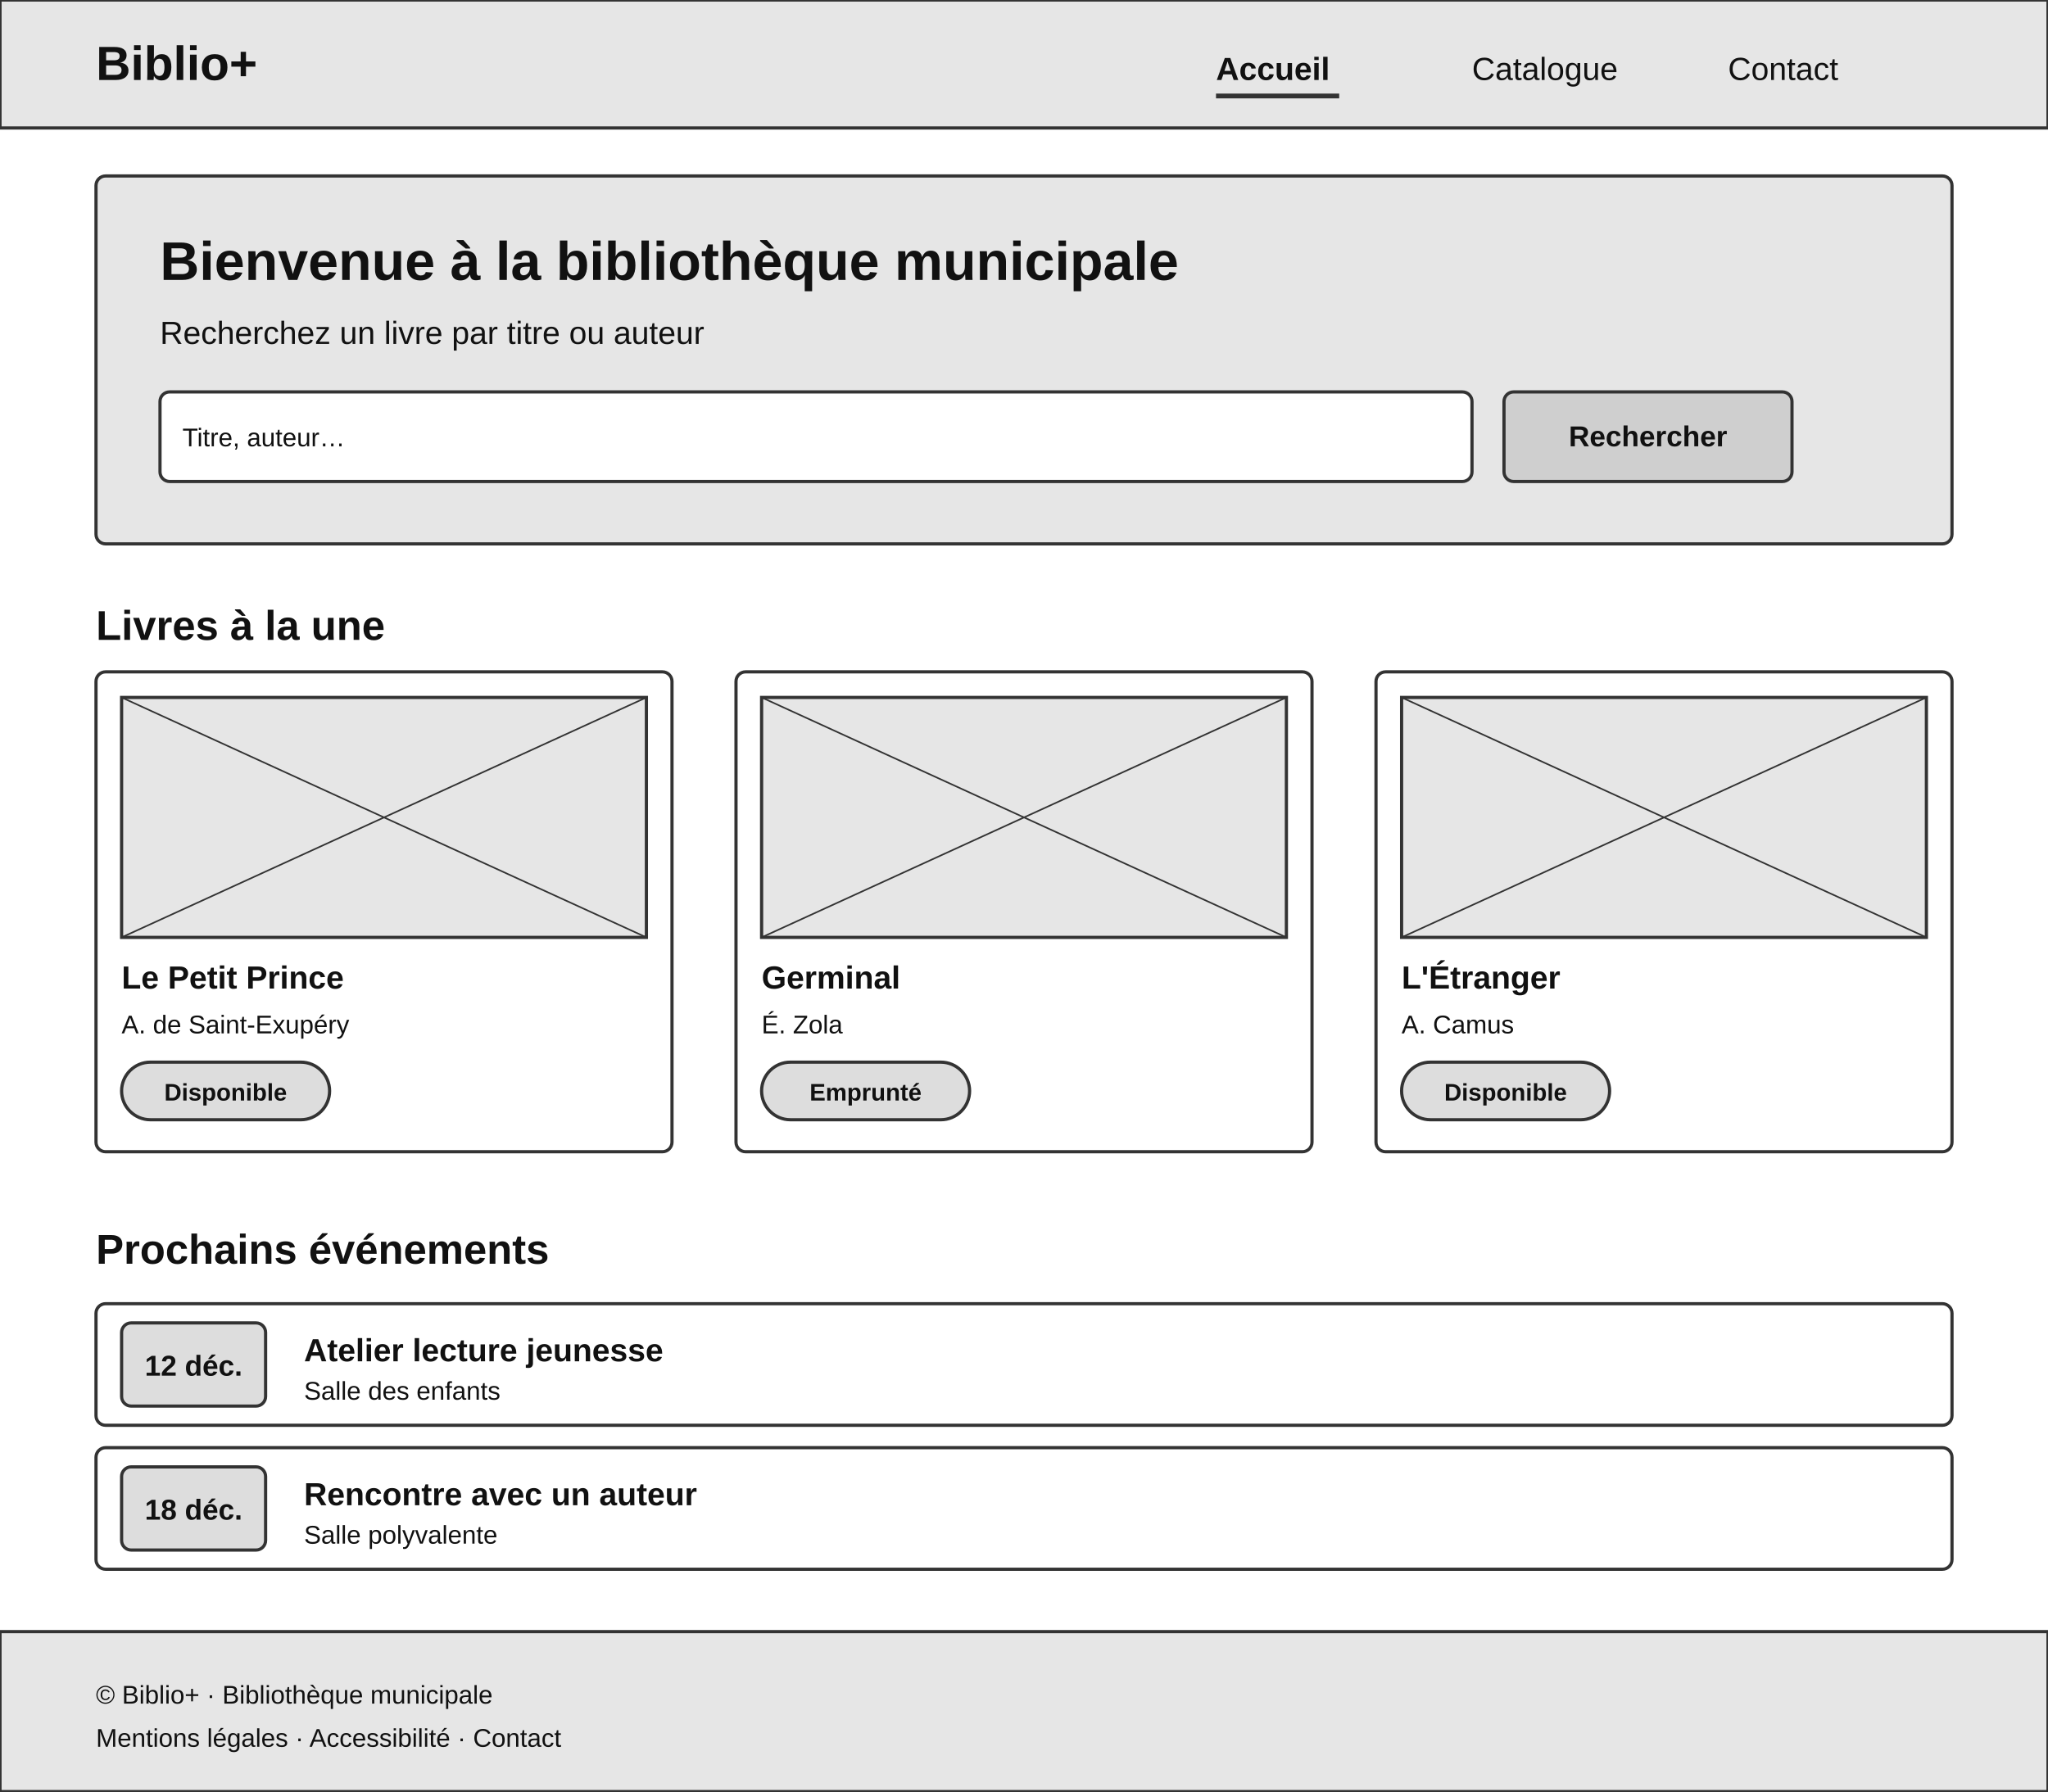
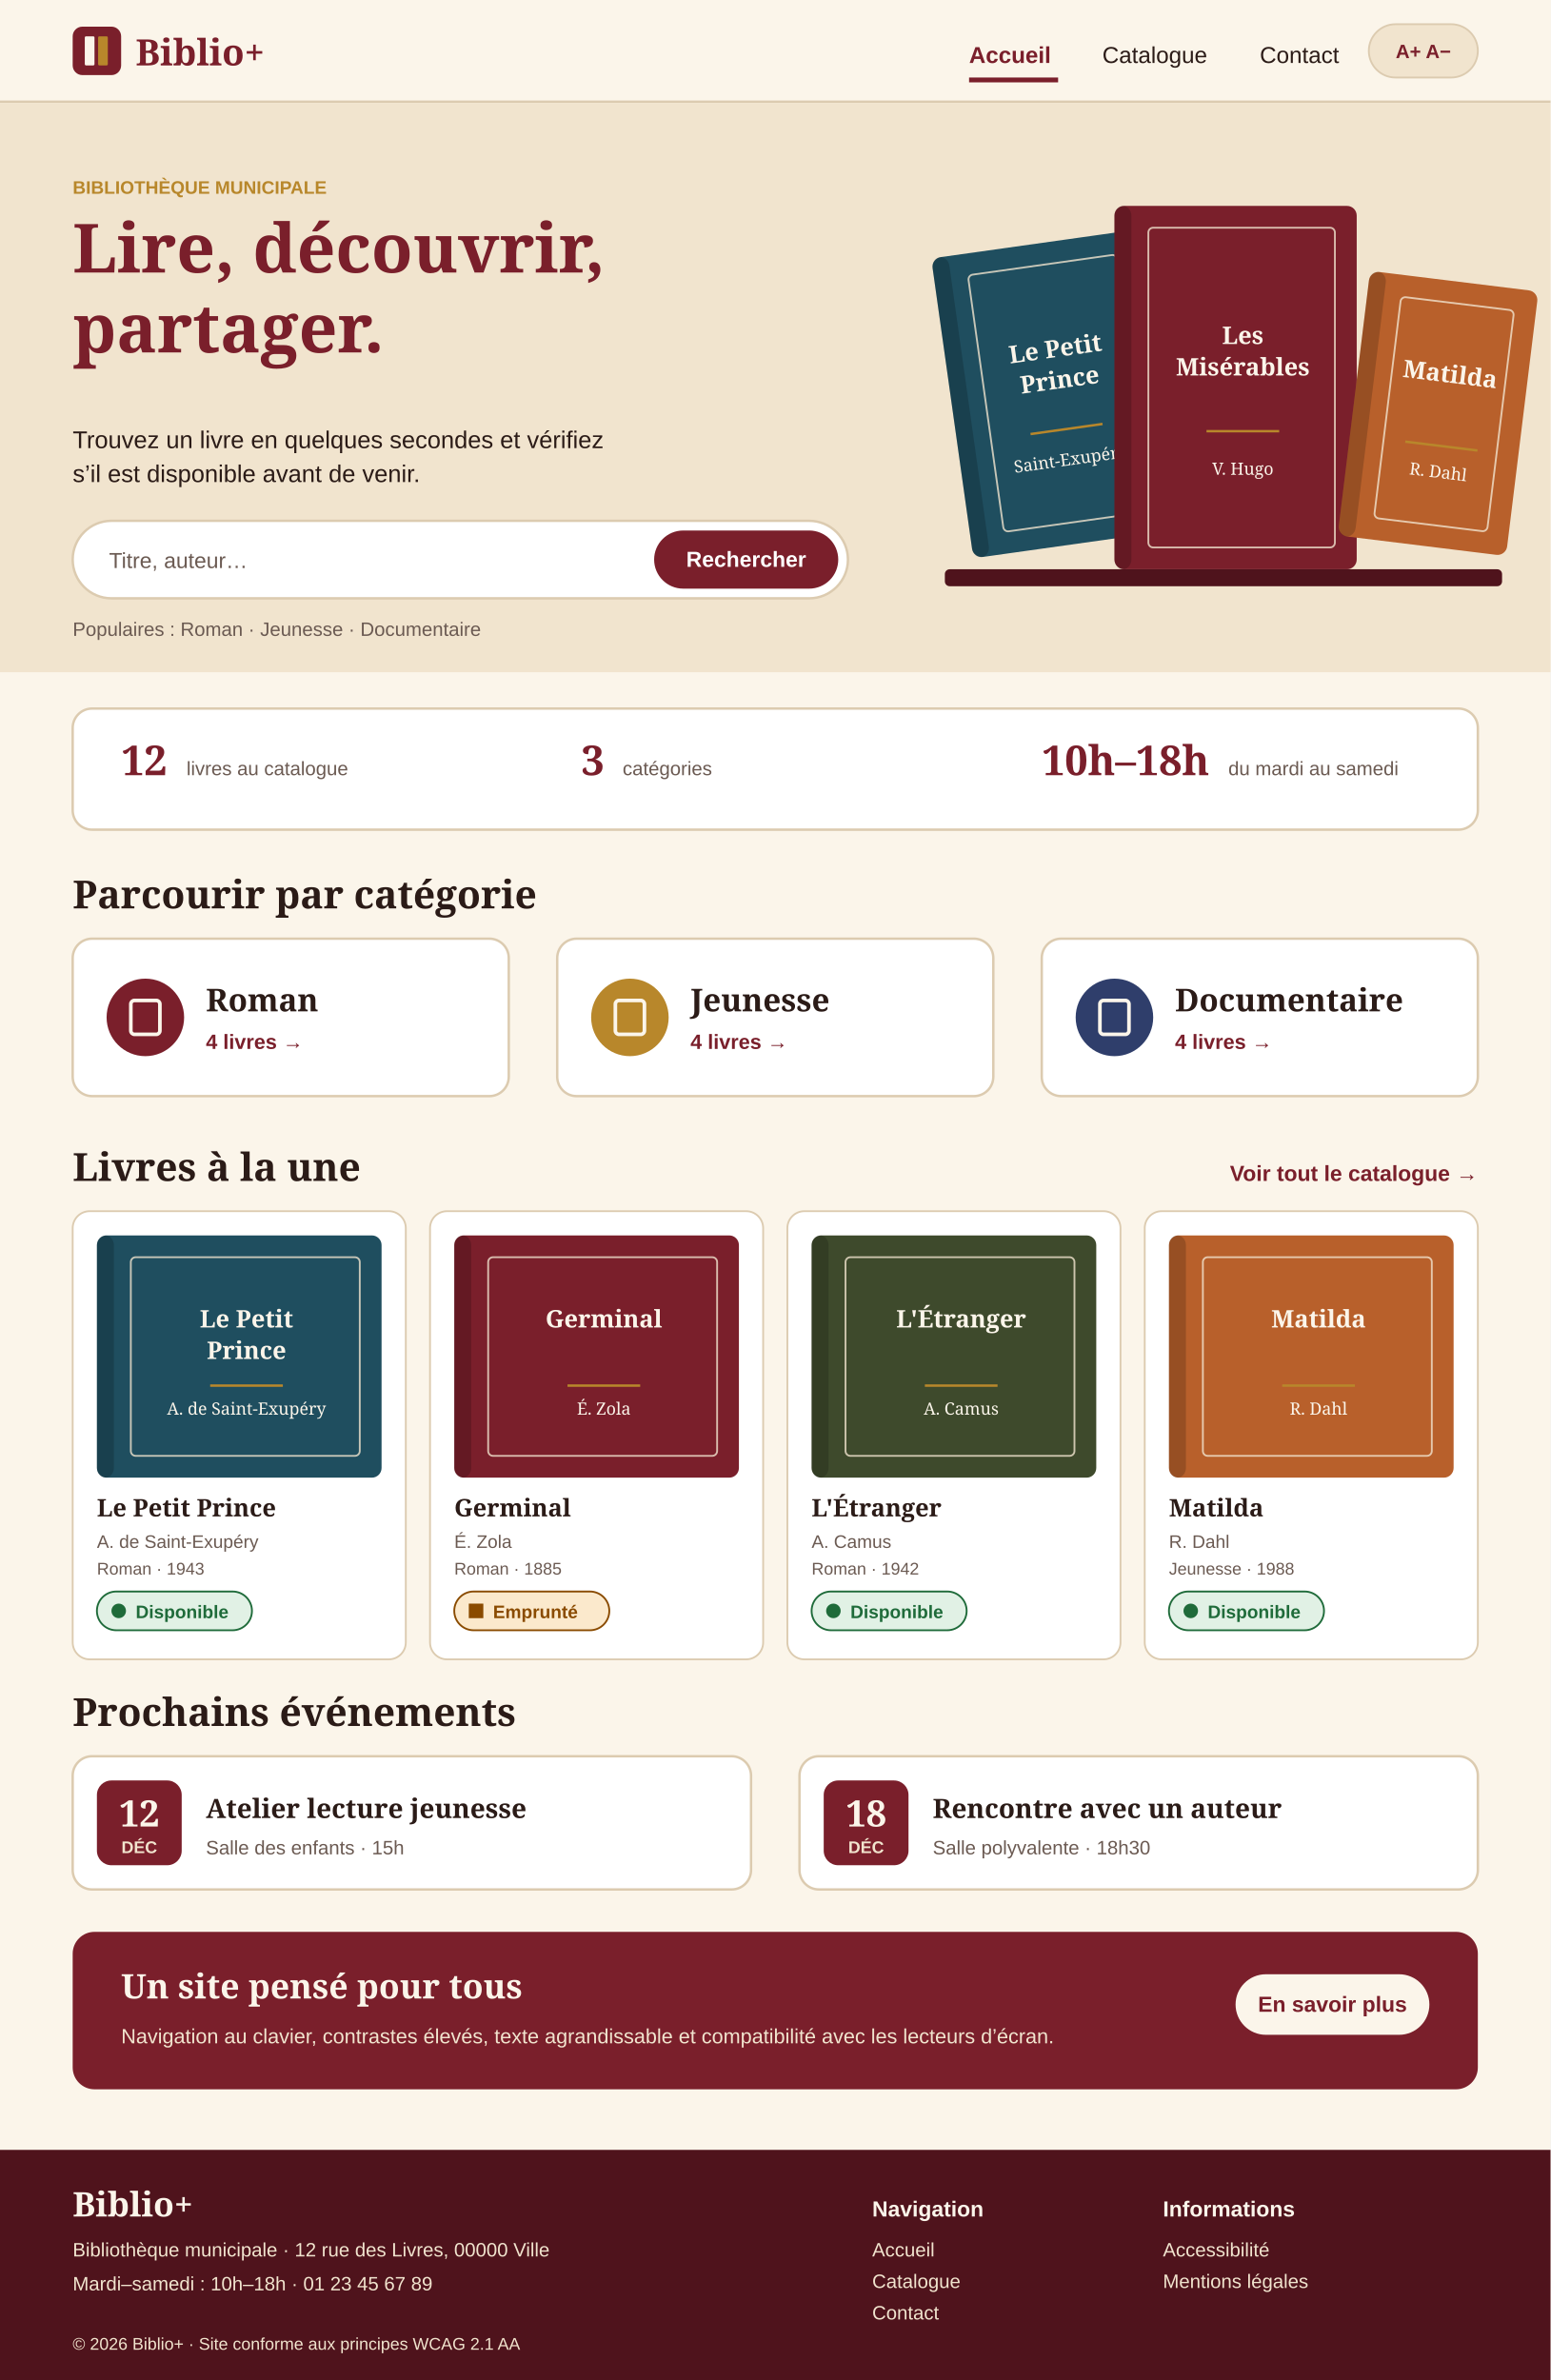
- <svg xmlns="http://www.w3.org/2000/svg" width="1280" height="1120" viewBox="0 0 1280 1120">
-   <rect width="1280" height="1120" fill="#fff" />
-   <rect x="0" y="0" width="1280" height="80" rx="0" fill="#e6e6e6" stroke="#333" stroke-width="2" />
-   <text x="60" y="50" font-family="Arial, sans-serif" font-size="30" font-weight="700" fill="#111" text-anchor="start">Biblio+</text>
-   <text x="760" y="50" font-family="Arial, sans-serif" font-size="20" font-weight="700" fill="#111" text-anchor="start">Accueil</text>
-   <line x1="760" y1="60" x2="837" y2="60" stroke="#333" stroke-width="3" />
-   <text x="920" y="50" font-family="Arial, sans-serif" font-size="20" font-weight="400" fill="#111" text-anchor="start">Catalogue</text>
-   <text x="1080" y="50" font-family="Arial, sans-serif" font-size="20" font-weight="400" fill="#111" text-anchor="start">Contact</text>
-   <rect x="60" y="110" width="1160" height="230" rx="6" fill="#e6e6e6" stroke="#333" stroke-width="2" />
-   <text x="100" y="175" font-family="Arial, sans-serif" font-size="34" font-weight="700" fill="#111" text-anchor="start">Bienvenue à la bibliothèque municipale</text>
-   <text x="100" y="215" font-family="Arial, sans-serif" font-size="20" font-weight="400" fill="#111" text-anchor="start">Recherchez un livre par titre ou auteur</text>
-   <rect x="100" y="245" width="820" height="56" rx="6" fill="#fff" stroke="#333" stroke-width="2" />
-   <text x="114" y="279" font-family="Arial, sans-serif" font-size="16" font-weight="400" fill="#111" text-anchor="start">Titre, auteur…</text>
-   <rect x="940" y="245" width="180" height="56" rx="6" fill="#cfcfcf" stroke="#333" stroke-width="2" />
-   <text x="1030" y="279" font-family="Arial, sans-serif" font-size="18" font-weight="700" fill="#111" text-anchor="middle">Rechercher</text>
-   <text x="60" y="400" font-family="Arial, sans-serif" font-size="26" font-weight="700" fill="#111" text-anchor="start">Livres à la une</text>
-   <rect x="60" y="420" width="360" height="300" rx="6" fill="#fff" stroke="#333" stroke-width="2" />
-   <rect x="76" y="436" width="328" height="150" fill="#e6e6e6" stroke="#333" stroke-width="2" />
-   <line x1="76" y1="436" x2="404" y2="586" stroke="#333" />
-   <line x1="404" y1="436" x2="76" y2="586" stroke="#333" />
-   <text x="76" y="618" font-family="Arial, sans-serif" font-size="20" font-weight="700" fill="#111" text-anchor="start">Le Petit Prince</text>
-   <text x="76" y="646" font-family="Arial, sans-serif" font-size="16" font-weight="400" fill="#111" text-anchor="start">A. de Saint-Exupéry</text>
-   <rect x="76" y="664" width="130" height="36" rx="18" fill="#ddd" stroke="#333" stroke-width="2" />
-   <text x="141" y="688" font-family="Arial, sans-serif" font-size="15" font-weight="700" fill="#111" text-anchor="middle">Disponible</text>
-   <rect x="460" y="420" width="360" height="300" rx="6" fill="#fff" stroke="#333" stroke-width="2" />
-   <rect x="476" y="436" width="328" height="150" fill="#e6e6e6" stroke="#333" stroke-width="2" />
-   <line x1="476" y1="436" x2="804" y2="586" stroke="#333" />
-   <line x1="804" y1="436" x2="476" y2="586" stroke="#333" />
-   <text x="476" y="618" font-family="Arial, sans-serif" font-size="20" font-weight="700" fill="#111" text-anchor="start">Germinal</text>
-   <text x="476" y="646" font-family="Arial, sans-serif" font-size="16" font-weight="400" fill="#111" text-anchor="start">É. Zola</text>
-   <rect x="476" y="664" width="130" height="36" rx="18" fill="#ddd" stroke="#333" stroke-width="2" />
-   <text x="541" y="688" font-family="Arial, sans-serif" font-size="15" font-weight="700" fill="#111" text-anchor="middle">Emprunté</text>
-   <rect x="860" y="420" width="360" height="300" rx="6" fill="#fff" stroke="#333" stroke-width="2" />
-   <rect x="876" y="436" width="328" height="150" fill="#e6e6e6" stroke="#333" stroke-width="2" />
-   <line x1="876" y1="436" x2="1204" y2="586" stroke="#333" />
-   <line x1="1204" y1="436" x2="876" y2="586" stroke="#333" />
-   <text x="876" y="618" font-family="Arial, sans-serif" font-size="20" font-weight="700" fill="#111" text-anchor="start">L'Étranger</text>
-   <text x="876" y="646" font-family="Arial, sans-serif" font-size="16" font-weight="400" fill="#111" text-anchor="start">A. Camus</text>
-   <rect x="876" y="664" width="130" height="36" rx="18" fill="#ddd" stroke="#333" stroke-width="2" />
-   <text x="941" y="688" font-family="Arial, sans-serif" font-size="15" font-weight="700" fill="#111" text-anchor="middle">Disponible</text>
-   <text x="60" y="790" font-family="Arial, sans-serif" font-size="26" font-weight="700" fill="#111" text-anchor="start">Prochains événements</text>
-   <rect x="60" y="815" width="1160" height="76" rx="6" fill="#fff" stroke="#333" stroke-width="2" />
-   <rect x="76" y="827" width="90" height="52" rx="6" fill="#ddd" stroke="#333" stroke-width="2" />
-   <text x="121" y="860" font-family="Arial, sans-serif" font-size="18" font-weight="700" fill="#111" text-anchor="middle">12 déc.</text>
-   <text x="190" y="851" font-family="Arial, sans-serif" font-size="20" font-weight="700" fill="#111" text-anchor="start">Atelier lecture jeunesse</text>
-   <text x="190" y="875" font-family="Arial, sans-serif" font-size="16" font-weight="400" fill="#111" text-anchor="start">Salle des enfants</text>
-   <rect x="60" y="905" width="1160" height="76" rx="6" fill="#fff" stroke="#333" stroke-width="2" />
-   <rect x="76" y="917" width="90" height="52" rx="6" fill="#ddd" stroke="#333" stroke-width="2" />
-   <text x="121" y="950" font-family="Arial, sans-serif" font-size="18" font-weight="700" fill="#111" text-anchor="middle">18 déc.</text>
-   <text x="190" y="941" font-family="Arial, sans-serif" font-size="20" font-weight="700" fill="#111" text-anchor="start">Rencontre avec un auteur</text>
-   <text x="190" y="965" font-family="Arial, sans-serif" font-size="16" font-weight="400" fill="#111" text-anchor="start">Salle polyvalente</text>
-   <rect x="0" y="1020" width="1280" height="100" rx="0" fill="#e6e6e6" stroke="#333" stroke-width="2" />
-   <text x="60" y="1065" font-family="Arial, sans-serif" font-size="16" font-weight="400" fill="#111" text-anchor="start">© Biblio+ · Bibliothèque municipale</text>
-   <text x="60" y="1092" font-family="Arial, sans-serif" font-size="16" font-weight="400" fill="#111" text-anchor="start">Mentions légales · Accessibilité · Contact</text>
+ <svg xmlns="http://www.w3.org/2000/svg" width="1280" height="1965" viewBox="0 0 1280 1965">
+   <rect width="1280" height="1965" fill="#FBF5EA" />
+   <rect x="0" y="0" width="1280" height="84" rx="0" fill="#FBF5EA" stroke="none" stroke-width="1.5" />
+   <line x1="0" y1="84" x2="1280" y2="84" stroke="#DCCBB0" stroke-width="2" />
+   <rect x="60" y="22" width="40" height="40" rx="8" fill="#7A1F2B" stroke="none" stroke-width="1.5" />
+   <rect x="70" y="30" width="8" height="24" rx="1" fill="#FBF5EA" stroke="none" stroke-width="1.5" />
+   <rect x="81" y="30" width="8" height="24" rx="1" fill="#B8872B" stroke="none" stroke-width="1.5" />
+   <text x="112" y="54" font-family="Georgia, serif" font-size="30" font-weight="700" fill="#7A1F2B" text-anchor="start">Biblio+</text>
+   <text x="800" y="52" font-family="Arial, sans-serif" font-size="19" font-weight="700" fill="#7A1F2B" text-anchor="start">Accueil</text>
+   <rect x="800" y="64" width="73.5" height="4" fill="#7A1F2B" />
+   <text x="910" y="52" font-family="Arial, sans-serif" font-size="19" font-weight="400" fill="#2B1B17" text-anchor="start">Catalogue</text>
+   <text x="1040" y="52" font-family="Arial, sans-serif" font-size="19" font-weight="400" fill="#2B1B17" text-anchor="start">Contact</text>
+   <rect x="1130" y="20" width="90" height="44" rx="22" fill="#F1E4CE" stroke="#DCCBB0" stroke-width="1.5" />
+   <text x="1175" y="48" font-family="Arial, sans-serif" font-size="16" font-weight="700" fill="#7A1F2B" text-anchor="middle">A+  A−</text>
+   <rect x="0" y="85" width="1280" height="470" rx="0" fill="#F1E4CE" stroke="none" stroke-width="1.5" />
+   <text x="60" y="160" font-family="Arial, sans-serif" font-size="15" font-weight="700" fill="#B8872B" text-anchor="start">BIBLIOTHÈQUE MUNICIPALE</text>
+   <text x="60" y="225" font-family="Georgia, serif" font-size="56" font-weight="700" fill="#7A1F2B" text-anchor="start">Lire, découvrir,</text>
+   <text x="60" y="291" font-family="Georgia, serif" font-size="56" font-weight="700" fill="#7A1F2B" text-anchor="start">partager.</text>
+   <text x="60" y="370" font-family="Arial, sans-serif" font-size="20" font-weight="400" fill="#2B1B17" text-anchor="start">Trouvez un livre en quelques secondes et vérifiez</text>
+   <text x="60" y="398" font-family="Arial, sans-serif" font-size="20" font-weight="400" fill="#2B1B17" text-anchor="start">s’il est disponible avant de venir.</text>
+   <rect x="60" y="430" width="640" height="64" rx="32" fill="#FFFFFF" stroke="#DCCBB0" stroke-width="2" />
+   <text x="90" y="469" font-family="Arial, sans-serif" font-size="18" font-weight="400" fill="#6B5A52" text-anchor="start">Titre, auteur…</text>
+   <rect x="540" y="438" width="152" height="48" rx="24" fill="#7A1F2B" stroke="none" stroke-width="1.5" />
+   <text x="616" y="468" font-family="Arial, sans-serif" font-size="18" font-weight="700" fill="#FFFFFF" text-anchor="middle">Rechercher</text>
+   <text x="60" y="525" font-family="Arial, sans-serif" font-size="16" font-weight="400" fill="#6B5A52" text-anchor="start">Populaires :  Roman  ·  Jeunesse  ·  Documentaire</text>
+   <rect x="780" y="470" width="460" height="14" rx="4" fill="#4F131C" />
+   <g transform="rotate(-8 880 430)">
+     <rect x="800" y="200" width="170" height="250" rx="8" fill="#1F4E5F" stroke="none" stroke-width="1.5" />
+     <rect x="800" y="200" width="14" height="250" rx="8" fill="#000" opacity="0.18" />
+     <rect x="828" y="218" width="124" height="214" rx="4" fill="none" stroke="#F1E4CE" stroke-width="1.5" opacity="0.8" />
+     <text x="891" y="295" font-family="Georgia, serif" font-size="20" font-weight="700" fill="#FBF5EA" text-anchor="middle">Le Petit</text>
+     <text x="891" y="321" font-family="Georgia, serif" font-size="20" font-weight="700" fill="#FBF5EA" text-anchor="middle">Prince</text>
+     <line x1="861" y1="355" x2="921" y2="355" stroke="#B8872B" stroke-width="2" />
+     <text x="891" y="385" font-family="Georgia, serif" font-size="14" font-weight="400" fill="#FBF5EA" text-anchor="middle">Saint-Exupéry</text>
+   </g>
+   <rect x="920" y="170" width="200" height="300" rx="8" fill="#7A1F2B" stroke="none" stroke-width="1.5" />
+   <rect x="920" y="170" width="14" height="300" rx="8" fill="#000" opacity="0.18" />
+   <rect x="948" y="188" width="154" height="264" rx="4" fill="none" stroke="#F1E4CE" stroke-width="1.5" opacity="0.8" />
+   <text x="1026" y="284" font-family="Georgia, serif" font-size="20" font-weight="700" fill="#FBF5EA" text-anchor="middle">Les</text>
+   <text x="1026" y="310" font-family="Georgia, serif" font-size="20" font-weight="700" fill="#FBF5EA" text-anchor="middle">Misérables</text>
+   <line x1="996" y1="356" x2="1056" y2="356" stroke="#B8872B" stroke-width="2" />
+   <text x="1026" y="392" font-family="Georgia, serif" font-size="14" font-weight="400" fill="#FBF5EA" text-anchor="middle">V. Hugo</text>
+   <g transform="rotate(7 1170 440)">
+     <rect x="1105" y="230" width="140" height="220" rx="8" fill="#B8602B" stroke="none" stroke-width="1.5" />
+     <rect x="1105" y="230" width="14" height="220" rx="8" fill="#000" opacity="0.18" />
+     <rect x="1133" y="248" width="94" height="184" rx="4" fill="none" stroke="#F1E4CE" stroke-width="1.5" opacity="0.8" />
+     <text x="1181" y="313.6" font-family="Georgia, serif" font-size="20" font-weight="700" fill="#FBF5EA" text-anchor="middle">Matilda</text>
+     <line x1="1151" y1="366.4" x2="1211" y2="366.4" stroke="#B8872B" stroke-width="2" />
+     <text x="1181" y="392.8" font-family="Georgia, serif" font-size="14" font-weight="400" fill="#FBF5EA" text-anchor="middle">R. Dahl</text>
+   </g>
+   <rect x="60" y="585" width="1160" height="100" rx="16" fill="#FFFFFF" stroke="#DCCBB0" stroke-width="2" />
+   <text x="100" y="640" font-family="Georgia, serif" font-size="34" font-weight="700" fill="#7A1F2B" text-anchor="start">12</text>
+   <text x="154" y="640" font-family="Arial, sans-serif" font-size="16" font-weight="400" fill="#6B5A52" text-anchor="start">livres au catalogue</text>
+   <text x="480" y="640" font-family="Georgia, serif" font-size="34" font-weight="700" fill="#7A1F2B" text-anchor="start">3</text>
+   <text x="514" y="640" font-family="Arial, sans-serif" font-size="16" font-weight="400" fill="#6B5A52" text-anchor="start">catégories</text>
+   <text x="860" y="640" font-family="Georgia, serif" font-size="34" font-weight="700" fill="#7A1F2B" text-anchor="start">10h–18h</text>
+   <text x="1014" y="640" font-family="Arial, sans-serif" font-size="16" font-weight="400" fill="#6B5A52" text-anchor="start">du mardi au samedi</text>
+   <text x="60" y="750" font-family="Georgia, serif" font-size="32" font-weight="700" fill="#2B1B17" text-anchor="start">Parcourir par catégorie</text>
+   <rect x="60" y="775" width="360" height="130" rx="16" fill="#FFFFFF" stroke="#DCCBB0" stroke-width="2" />
+   <circle cx="120" cy="840" r="32" fill="#7A1F2B" />
+   <rect x="108" y="826" width="24" height="28" rx="3" fill="none" stroke="#FBF5EA" stroke-width="3" />
+   <text x="170" y="835" font-family="Georgia, serif" font-size="26" font-weight="700" fill="#2B1B17" text-anchor="start">Roman</text>
+   <text x="170" y="866" font-family="Arial, sans-serif" font-size="17" font-weight="700" fill="#7A1F2B" text-anchor="start">4 livres  →</text>
+   <rect x="460" y="775" width="360" height="130" rx="16" fill="#FFFFFF" stroke="#DCCBB0" stroke-width="2" />
+   <circle cx="520" cy="840" r="32" fill="#B8872B" />
+   <rect x="508" y="826" width="24" height="28" rx="3" fill="none" stroke="#FBF5EA" stroke-width="3" />
+   <text x="570" y="835" font-family="Georgia, serif" font-size="26" font-weight="700" fill="#2B1B17" text-anchor="start">Jeunesse</text>
+   <text x="570" y="866" font-family="Arial, sans-serif" font-size="17" font-weight="700" fill="#7A1F2B" text-anchor="start">4 livres  →</text>
+   <rect x="860" y="775" width="360" height="130" rx="16" fill="#FFFFFF" stroke="#DCCBB0" stroke-width="2" />
+   <circle cx="920" cy="840" r="32" fill="#2F3E6B" />
+   <rect x="908" y="826" width="24" height="28" rx="3" fill="none" stroke="#FBF5EA" stroke-width="3" />
+   <text x="970" y="835" font-family="Georgia, serif" font-size="26" font-weight="700" fill="#2B1B17" text-anchor="start">Documentaire</text>
+   <text x="970" y="866" font-family="Arial, sans-serif" font-size="17" font-weight="700" fill="#7A1F2B" text-anchor="start">4 livres  →</text>
+   <text x="60" y="975" font-family="Georgia, serif" font-size="32" font-weight="700" fill="#2B1B17" text-anchor="start">Livres à la une</text>
+   <text x="1220" y="975" font-family="Arial, sans-serif" font-size="18" font-weight="700" fill="#7A1F2B" text-anchor="end">Voir tout le catalogue →</text>
+   <rect x="60" y="1000" width="275" height="370" rx="14" fill="#FFFFFF" stroke="#DCCBB0" stroke-width="1.5" />
+   <rect x="80" y="1020" width="235" height="200" rx="8" fill="#1F4E5F" stroke="none" stroke-width="1.5" />
+   <rect x="80" y="1020" width="14" height="200" rx="8" fill="#000" opacity="0.18" />
+   <rect x="108" y="1038" width="189" height="164" rx="4" fill="none" stroke="#F1E4CE" stroke-width="1.5" opacity="0.8" />
+   <text x="203.5" y="1096" font-family="Georgia, serif" font-size="20" font-weight="700" fill="#FBF5EA" text-anchor="middle">Le Petit</text>
+   <text x="203.5" y="1122" font-family="Georgia, serif" font-size="20" font-weight="700" fill="#FBF5EA" text-anchor="middle">Prince</text>
+   <line x1="173.5" y1="1144" x2="233.5" y2="1144" stroke="#B8872B" stroke-width="2" />
+   <text x="203.5" y="1168" font-family="Georgia, serif" font-size="14" font-weight="400" fill="#FBF5EA" text-anchor="middle">A. de Saint-Exupéry</text>
+   <text x="80" y="1252" font-family="Georgia, serif" font-size="20" font-weight="700" fill="#2B1B17" text-anchor="start">Le Petit Prince</text>
+   <text x="80" y="1278" font-family="Arial, sans-serif" font-size="15" font-weight="400" fill="#6B5A52" text-anchor="start">A. de Saint-Exupéry</text>
+   <text x="80" y="1300" font-family="Arial, sans-serif" font-size="14" font-weight="400" fill="#6B5A52" text-anchor="start">Roman · 1943</text>
+   <rect x="80" y="1314" width="128" height="32" rx="16" fill="#E1F1E5" stroke="#1F6B3A" stroke-width="1.5" />
+   <circle cx="98" cy="1330" r="6" fill="#1F6B3A" />
+   <text x="112" y="1336" font-family="Arial, sans-serif" font-size="15" font-weight="700" fill="#1F6B3A" text-anchor="start">Disponible</text>
+   <rect x="355" y="1000" width="275" height="370" rx="14" fill="#FFFFFF" stroke="#DCCBB0" stroke-width="1.5" />
+   <rect x="375" y="1020" width="235" height="200" rx="8" fill="#7A1F2B" stroke="none" stroke-width="1.5" />
+   <rect x="375" y="1020" width="14" height="200" rx="8" fill="#000" opacity="0.18" />
+   <rect x="403" y="1038" width="189" height="164" rx="4" fill="none" stroke="#F1E4CE" stroke-width="1.5" opacity="0.8" />
+   <text x="498.5" y="1096" font-family="Georgia, serif" font-size="20" font-weight="700" fill="#FBF5EA" text-anchor="middle">Germinal</text>
+   <line x1="468.5" y1="1144" x2="528.5" y2="1144" stroke="#B8872B" stroke-width="2" />
+   <text x="498.5" y="1168" font-family="Georgia, serif" font-size="14" font-weight="400" fill="#FBF5EA" text-anchor="middle">É. Zola</text>
+   <text x="375" y="1252" font-family="Georgia, serif" font-size="20" font-weight="700" fill="#2B1B17" text-anchor="start">Germinal</text>
+   <text x="375" y="1278" font-family="Arial, sans-serif" font-size="15" font-weight="400" fill="#6B5A52" text-anchor="start">É. Zola</text>
+   <text x="375" y="1300" font-family="Arial, sans-serif" font-size="14" font-weight="400" fill="#6B5A52" text-anchor="start">Roman · 1885</text>
+   <rect x="375" y="1314" width="128" height="32" rx="16" fill="#FBE9CC" stroke="#8A4B00" stroke-width="1.5" />
+   <rect x="387" y="1324" width="12" height="12" fill="#8A4B00" />
+   <text x="407" y="1336" font-family="Arial, sans-serif" font-size="15" font-weight="700" fill="#8A4B00" text-anchor="start">Emprunté</text>
+   <rect x="650" y="1000" width="275" height="370" rx="14" fill="#FFFFFF" stroke="#DCCBB0" stroke-width="1.5" />
+   <rect x="670" y="1020" width="235" height="200" rx="8" fill="#3E4A2C" stroke="none" stroke-width="1.5" />
+   <rect x="670" y="1020" width="14" height="200" rx="8" fill="#000" opacity="0.18" />
+   <rect x="698" y="1038" width="189" height="164" rx="4" fill="none" stroke="#F1E4CE" stroke-width="1.5" opacity="0.8" />
+   <text x="793.5" y="1096" font-family="Georgia, serif" font-size="20" font-weight="700" fill="#FBF5EA" text-anchor="middle">L'Étranger</text>
+   <line x1="763.5" y1="1144" x2="823.5" y2="1144" stroke="#B8872B" stroke-width="2" />
+   <text x="793.5" y="1168" font-family="Georgia, serif" font-size="14" font-weight="400" fill="#FBF5EA" text-anchor="middle">A. Camus</text>
+   <text x="670" y="1252" font-family="Georgia, serif" font-size="20" font-weight="700" fill="#2B1B17" text-anchor="start">L'Étranger</text>
+   <text x="670" y="1278" font-family="Arial, sans-serif" font-size="15" font-weight="400" fill="#6B5A52" text-anchor="start">A. Camus</text>
+   <text x="670" y="1300" font-family="Arial, sans-serif" font-size="14" font-weight="400" fill="#6B5A52" text-anchor="start">Roman · 1942</text>
+   <rect x="670" y="1314" width="128" height="32" rx="16" fill="#E1F1E5" stroke="#1F6B3A" stroke-width="1.5" />
+   <circle cx="688" cy="1330" r="6" fill="#1F6B3A" />
+   <text x="702" y="1336" font-family="Arial, sans-serif" font-size="15" font-weight="700" fill="#1F6B3A" text-anchor="start">Disponible</text>
+   <rect x="945" y="1000" width="275" height="370" rx="14" fill="#FFFFFF" stroke="#DCCBB0" stroke-width="1.5" />
+   <rect x="965" y="1020" width="235" height="200" rx="8" fill="#B8602B" stroke="none" stroke-width="1.5" />
+   <rect x="965" y="1020" width="14" height="200" rx="8" fill="#000" opacity="0.18" />
+   <rect x="993" y="1038" width="189" height="164" rx="4" fill="none" stroke="#F1E4CE" stroke-width="1.5" opacity="0.8" />
+   <text x="1088.5" y="1096" font-family="Georgia, serif" font-size="20" font-weight="700" fill="#FBF5EA" text-anchor="middle">Matilda</text>
+   <line x1="1058.5" y1="1144" x2="1118.5" y2="1144" stroke="#B8872B" stroke-width="2" />
+   <text x="1088.5" y="1168" font-family="Georgia, serif" font-size="14" font-weight="400" fill="#FBF5EA" text-anchor="middle">R. Dahl</text>
+   <text x="965" y="1252" font-family="Georgia, serif" font-size="20" font-weight="700" fill="#2B1B17" text-anchor="start">Matilda</text>
+   <text x="965" y="1278" font-family="Arial, sans-serif" font-size="15" font-weight="400" fill="#6B5A52" text-anchor="start">R. Dahl</text>
+   <text x="965" y="1300" font-family="Arial, sans-serif" font-size="14" font-weight="400" fill="#6B5A52" text-anchor="start">Jeunesse · 1988</text>
+   <rect x="965" y="1314" width="128" height="32" rx="16" fill="#E1F1E5" stroke="#1F6B3A" stroke-width="1.5" />
+   <circle cx="983" cy="1330" r="6" fill="#1F6B3A" />
+   <text x="997" y="1336" font-family="Arial, sans-serif" font-size="15" font-weight="700" fill="#1F6B3A" text-anchor="start">Disponible</text>
+   <text x="60" y="1425" font-family="Georgia, serif" font-size="32" font-weight="700" fill="#2B1B17" text-anchor="start">Prochains événements</text>
+   <rect x="60" y="1450" width="560" height="110" rx="16" fill="#FFFFFF" stroke="#DCCBB0" stroke-width="2" />
+   <rect x="80" y="1470" width="70" height="70" rx="12" fill="#7A1F2B" stroke="none" stroke-width="1.5" />
+   <text x="115" y="1508" font-family="Georgia, serif" font-size="30" font-weight="700" fill="#FBF5EA" text-anchor="middle">12</text>
+   <text x="115" y="1530" font-family="Arial, sans-serif" font-size="14" font-weight="700" fill="#F1E4CE" text-anchor="middle">DÉC</text>
+   <text x="170" y="1501" font-family="Georgia, serif" font-size="22" font-weight="700" fill="#2B1B17" text-anchor="start">Atelier lecture jeunesse</text>
+   <text x="170" y="1531" font-family="Arial, sans-serif" font-size="16" font-weight="400" fill="#6B5A52" text-anchor="start">Salle des enfants · 15h</text>
+   <rect x="660" y="1450" width="560" height="110" rx="16" fill="#FFFFFF" stroke="#DCCBB0" stroke-width="2" />
+   <rect x="680" y="1470" width="70" height="70" rx="12" fill="#7A1F2B" stroke="none" stroke-width="1.5" />
+   <text x="715" y="1508" font-family="Georgia, serif" font-size="30" font-weight="700" fill="#FBF5EA" text-anchor="middle">18</text>
+   <text x="715" y="1530" font-family="Arial, sans-serif" font-size="14" font-weight="700" fill="#F1E4CE" text-anchor="middle">DÉC</text>
+   <text x="770" y="1501" font-family="Georgia, serif" font-size="22" font-weight="700" fill="#2B1B17" text-anchor="start">Rencontre avec un auteur</text>
+   <text x="770" y="1531" font-family="Arial, sans-serif" font-size="16" font-weight="400" fill="#6B5A52" text-anchor="start">Salle polyvalente · 18h30</text>
+   <rect x="60" y="1595" width="1160" height="130" rx="18" fill="#7A1F2B" stroke="none" stroke-width="1.5" />
+   <text x="100" y="1650" font-family="Georgia, serif" font-size="28" font-weight="700" fill="#FBF5EA" text-anchor="start">Un site pensé pour tous</text>
+   <text x="100" y="1687" font-family="Arial, sans-serif" font-size="17" font-weight="400" fill="#F1E4CE" text-anchor="start">Navigation au clavier, contrastes élevés, texte agrandissable et compatibilité avec les lecteurs d’écran.</text>
+   <rect x="1020" y="1630" width="160" height="50" rx="25" fill="#FBF5EA" stroke="none" stroke-width="1.5" />
+   <text x="1100" y="1661" font-family="Arial, sans-serif" font-size="18" font-weight="700" fill="#7A1F2B" text-anchor="middle">En savoir plus</text>
+   <rect x="0" y="1775" width="1280" height="190" rx="0" fill="#4F131C" stroke="none" stroke-width="1.5" />
+   <text x="60" y="1830" font-family="Georgia, serif" font-size="28" font-weight="700" fill="#FBF5EA" text-anchor="start">Biblio+</text>
+   <text x="60" y="1863" font-family="Arial, sans-serif" font-size="16" font-weight="400" fill="#F1E4CE" text-anchor="start">Bibliothèque municipale · 12 rue des Livres, 00000 Ville</text>
+   <text x="60" y="1891" font-family="Arial, sans-serif" font-size="16" font-weight="400" fill="#F1E4CE" text-anchor="start">Mardi–samedi : 10h–18h · 01 23 45 67 89</text>
+   <text x="720" y="1830" font-family="Arial, sans-serif" font-size="18" font-weight="700" fill="#FBF5EA" text-anchor="start">Navigation</text>
+   <text x="720" y="1863" font-family="Arial, sans-serif" font-size="16" font-weight="400" fill="#F1E4CE" text-anchor="start">Accueil</text>
+   <text x="720" y="1889" font-family="Arial, sans-serif" font-size="16" font-weight="400" fill="#F1E4CE" text-anchor="start">Catalogue</text>
+   <text x="720" y="1915" font-family="Arial, sans-serif" font-size="16" font-weight="400" fill="#F1E4CE" text-anchor="start">Contact</text>
+   <text x="960" y="1830" font-family="Arial, sans-serif" font-size="18" font-weight="700" fill="#FBF5EA" text-anchor="start">Informations</text>
+   <text x="960" y="1863" font-family="Arial, sans-serif" font-size="16" font-weight="400" fill="#F1E4CE" text-anchor="start">Accessibilité</text>
+   <text x="960" y="1889" font-family="Arial, sans-serif" font-size="16" font-weight="400" fill="#F1E4CE" text-anchor="start">Mentions légales</text>
+   <text x="60" y="1940" font-family="Arial, sans-serif" font-size="14" font-weight="400" fill="#F1E4CE" text-anchor="start">© 2026 Biblio+ · Site conforme aux principes WCAG 2.1 AA</text>
</svg>
